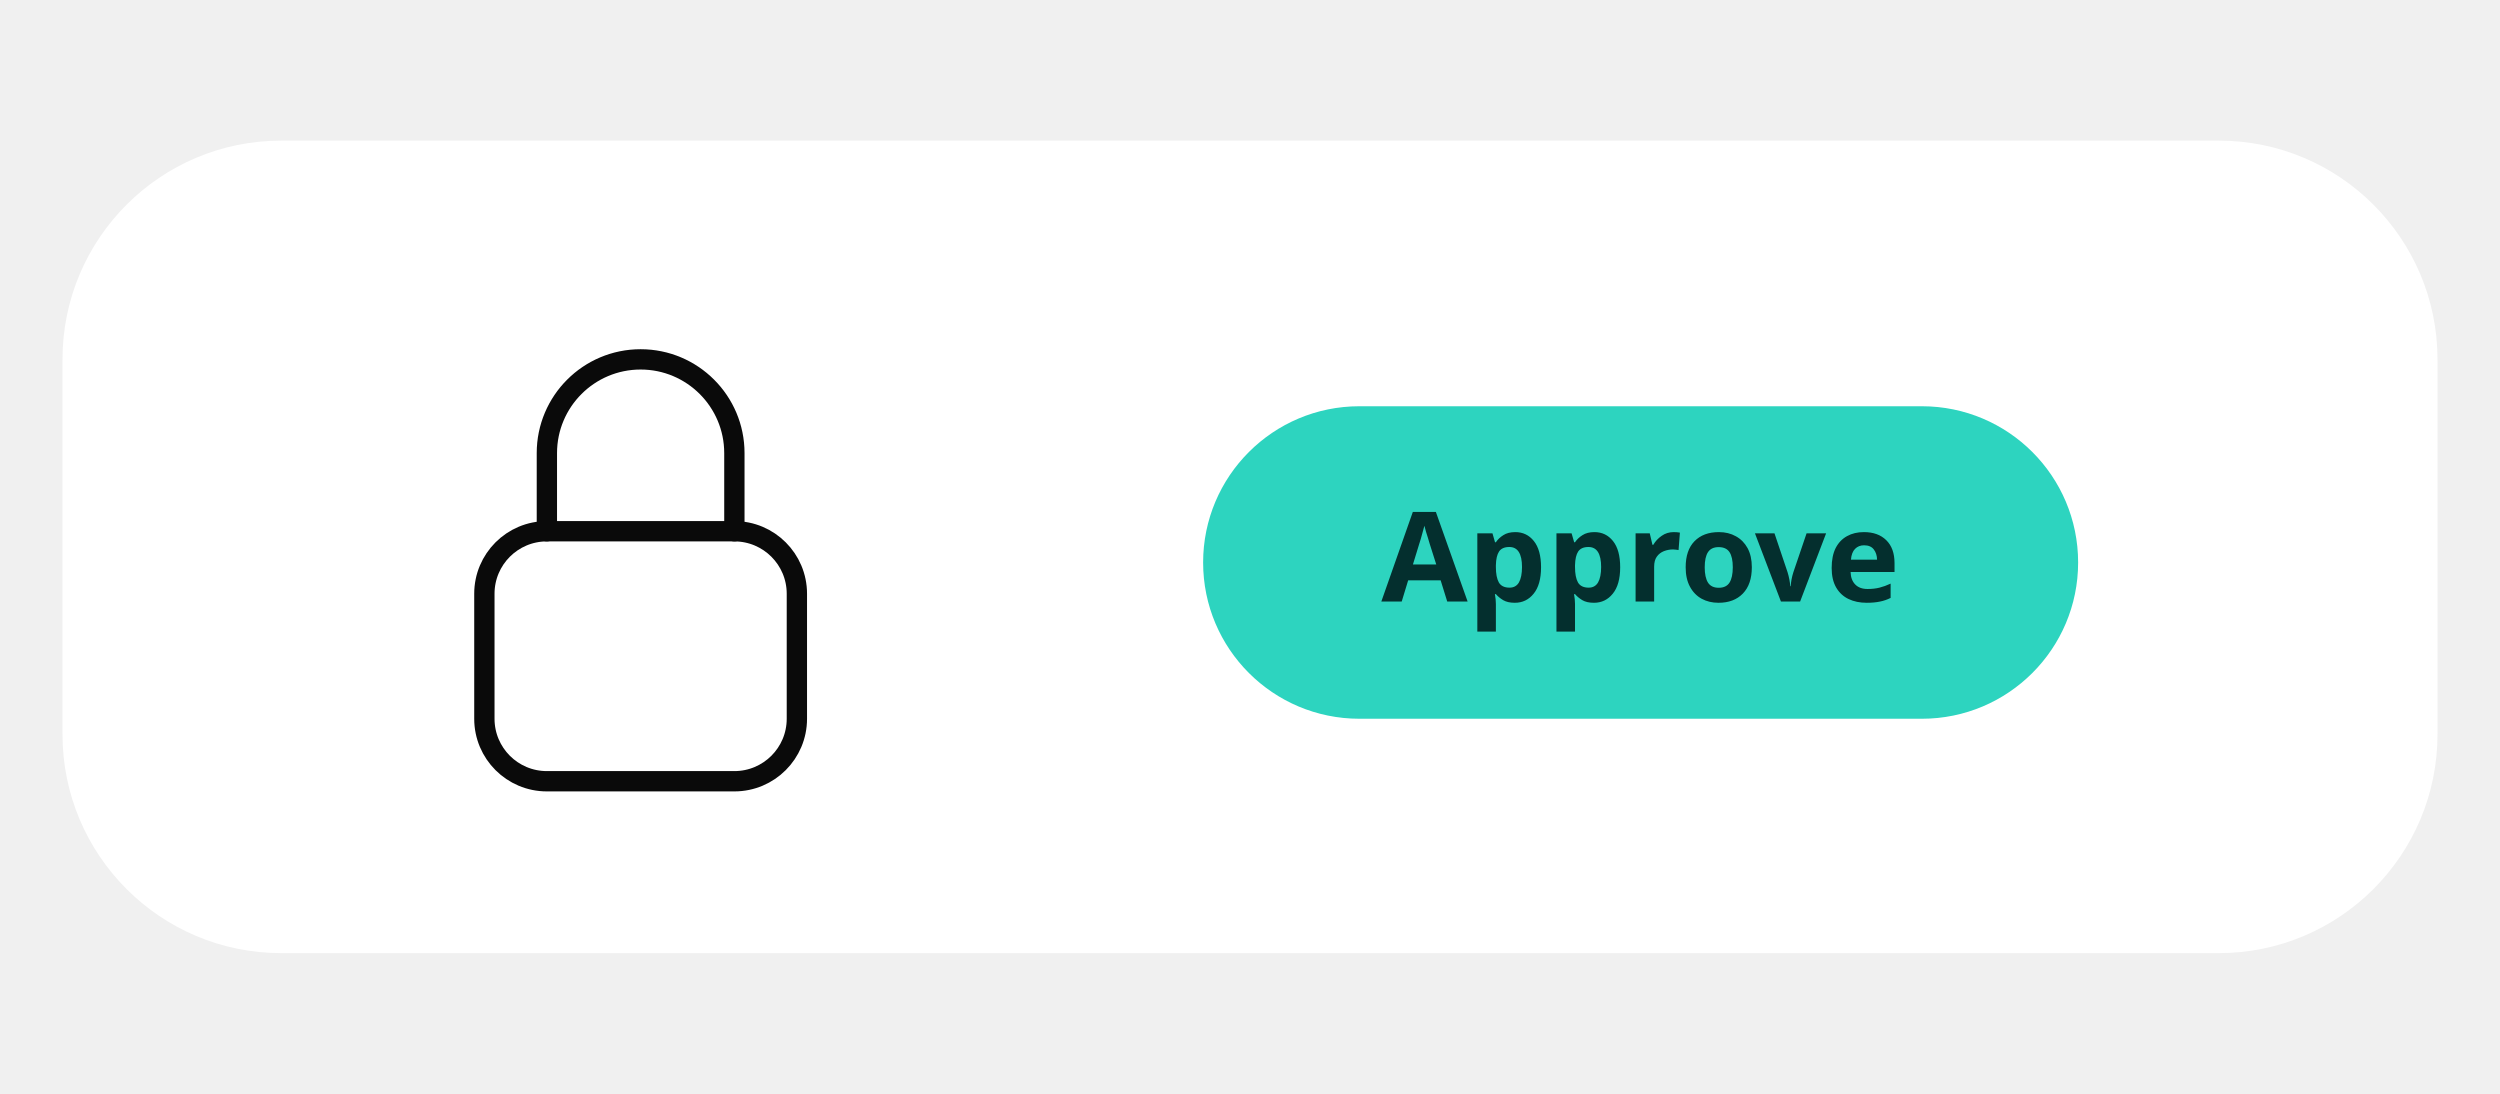
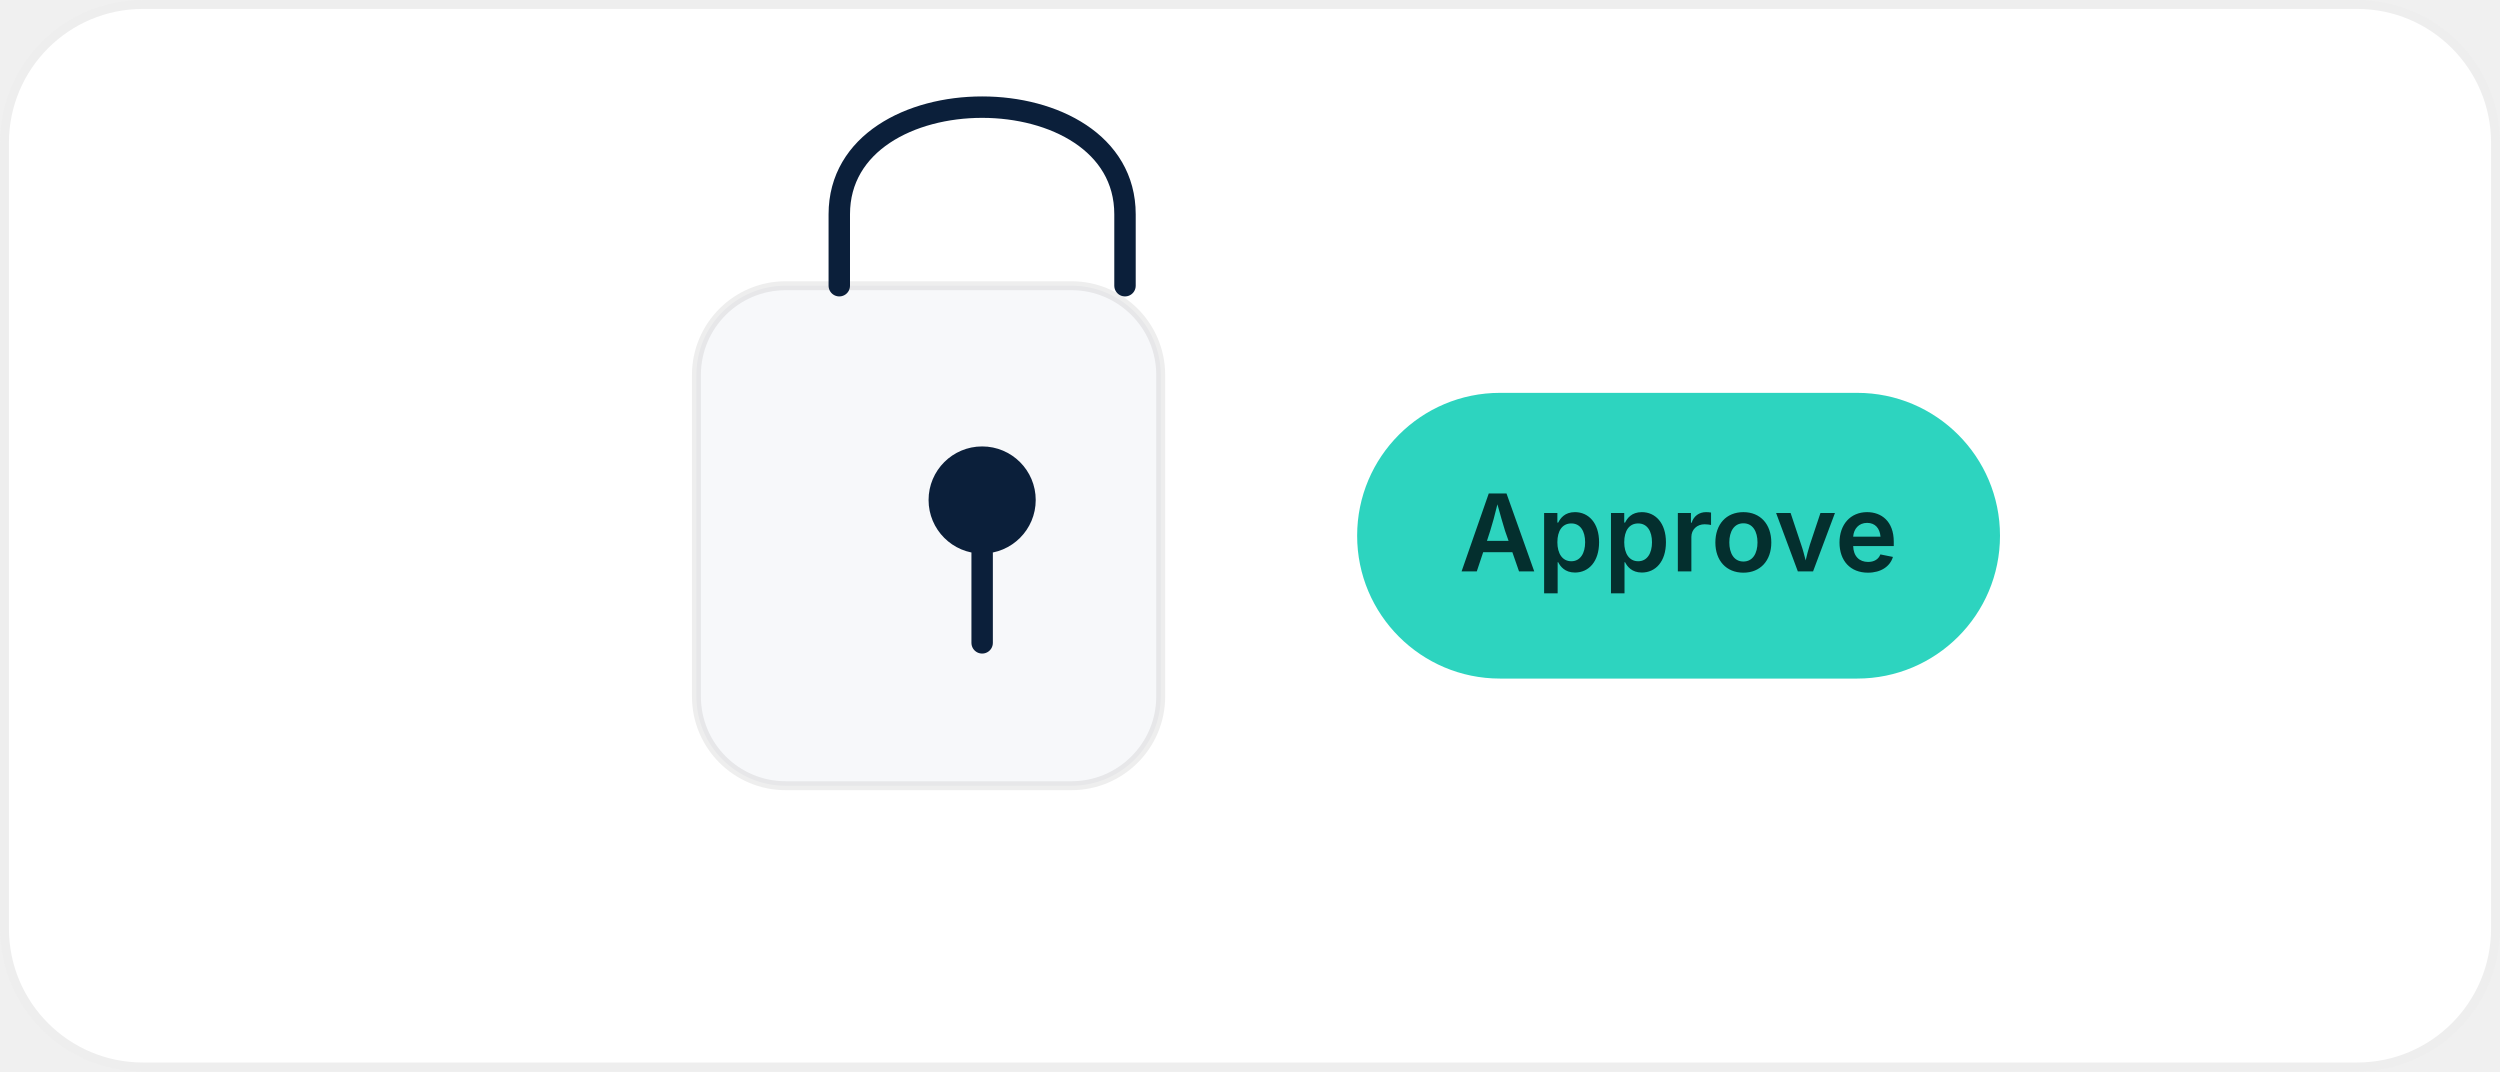
- <svg xmlns="http://www.w3.org/2000/svg" viewBox="0 0 320 140" role="img" aria-label="Every deal needs your approval.">
-   <rect x="8" y="18" width="304" height="104" rx="28" fill="#FFFFFF" />
-   <rect x="62" y="68" width="40" height="32" rx="8" fill="none" stroke="#0A0A0A" stroke-width="2.6" />
-   <path d="M70 68V58a12 12 0 0 1 24 0v10" fill="none" stroke="#0A0A0A" stroke-width="2.6" stroke-linecap="round" />
-   <rect x="154" y="52" width="112" height="40" rx="20" fill="#2DD4BF" />
-   <text x="210" y="77" text-anchor="middle" fill="#042F2E" font-family="ui-sans-serif, system-ui, sans-serif" font-size="16" font-weight="600">Approve</text>
+ <svg xmlns="http://www.w3.org/2000/svg" viewBox="0 0 280 120" role="img" aria-label="Control — every deal needs approval">
+   <rect width="280" height="120" rx="16" fill="#FFFFFF" />
+   <rect x="0.5" y="0.5" width="279" height="119" rx="15.5" fill="none" stroke="rgba(0,0,0,0.07)" />
+   <rect x="78" y="32" width="52" height="56" rx="10" fill="#F7F8FA" stroke="rgba(0,0,0,0.07)" />
+   <path d="M94 32 V24 C94 16 102 12 110 12 C118 12 126 16 126 24 V32" fill="none" stroke="#0B1F3A" stroke-width="2.4" stroke-linecap="round" />
+   <circle cx="110" cy="56" r="6" fill="#0B1F3A" />
+   <line x1="110" y1="62" x2="110" y2="72" stroke="#0B1F3A" stroke-width="2.4" stroke-linecap="round" />
+   <rect x="152" y="44" width="72" height="32" rx="16" fill="#2DD4BF" />
+   <text x="188" y="64" text-anchor="middle" font-family="Inter, system-ui, sans-serif" font-size="12" font-weight="600" fill="#042F2E">Approve</text>
</svg>
